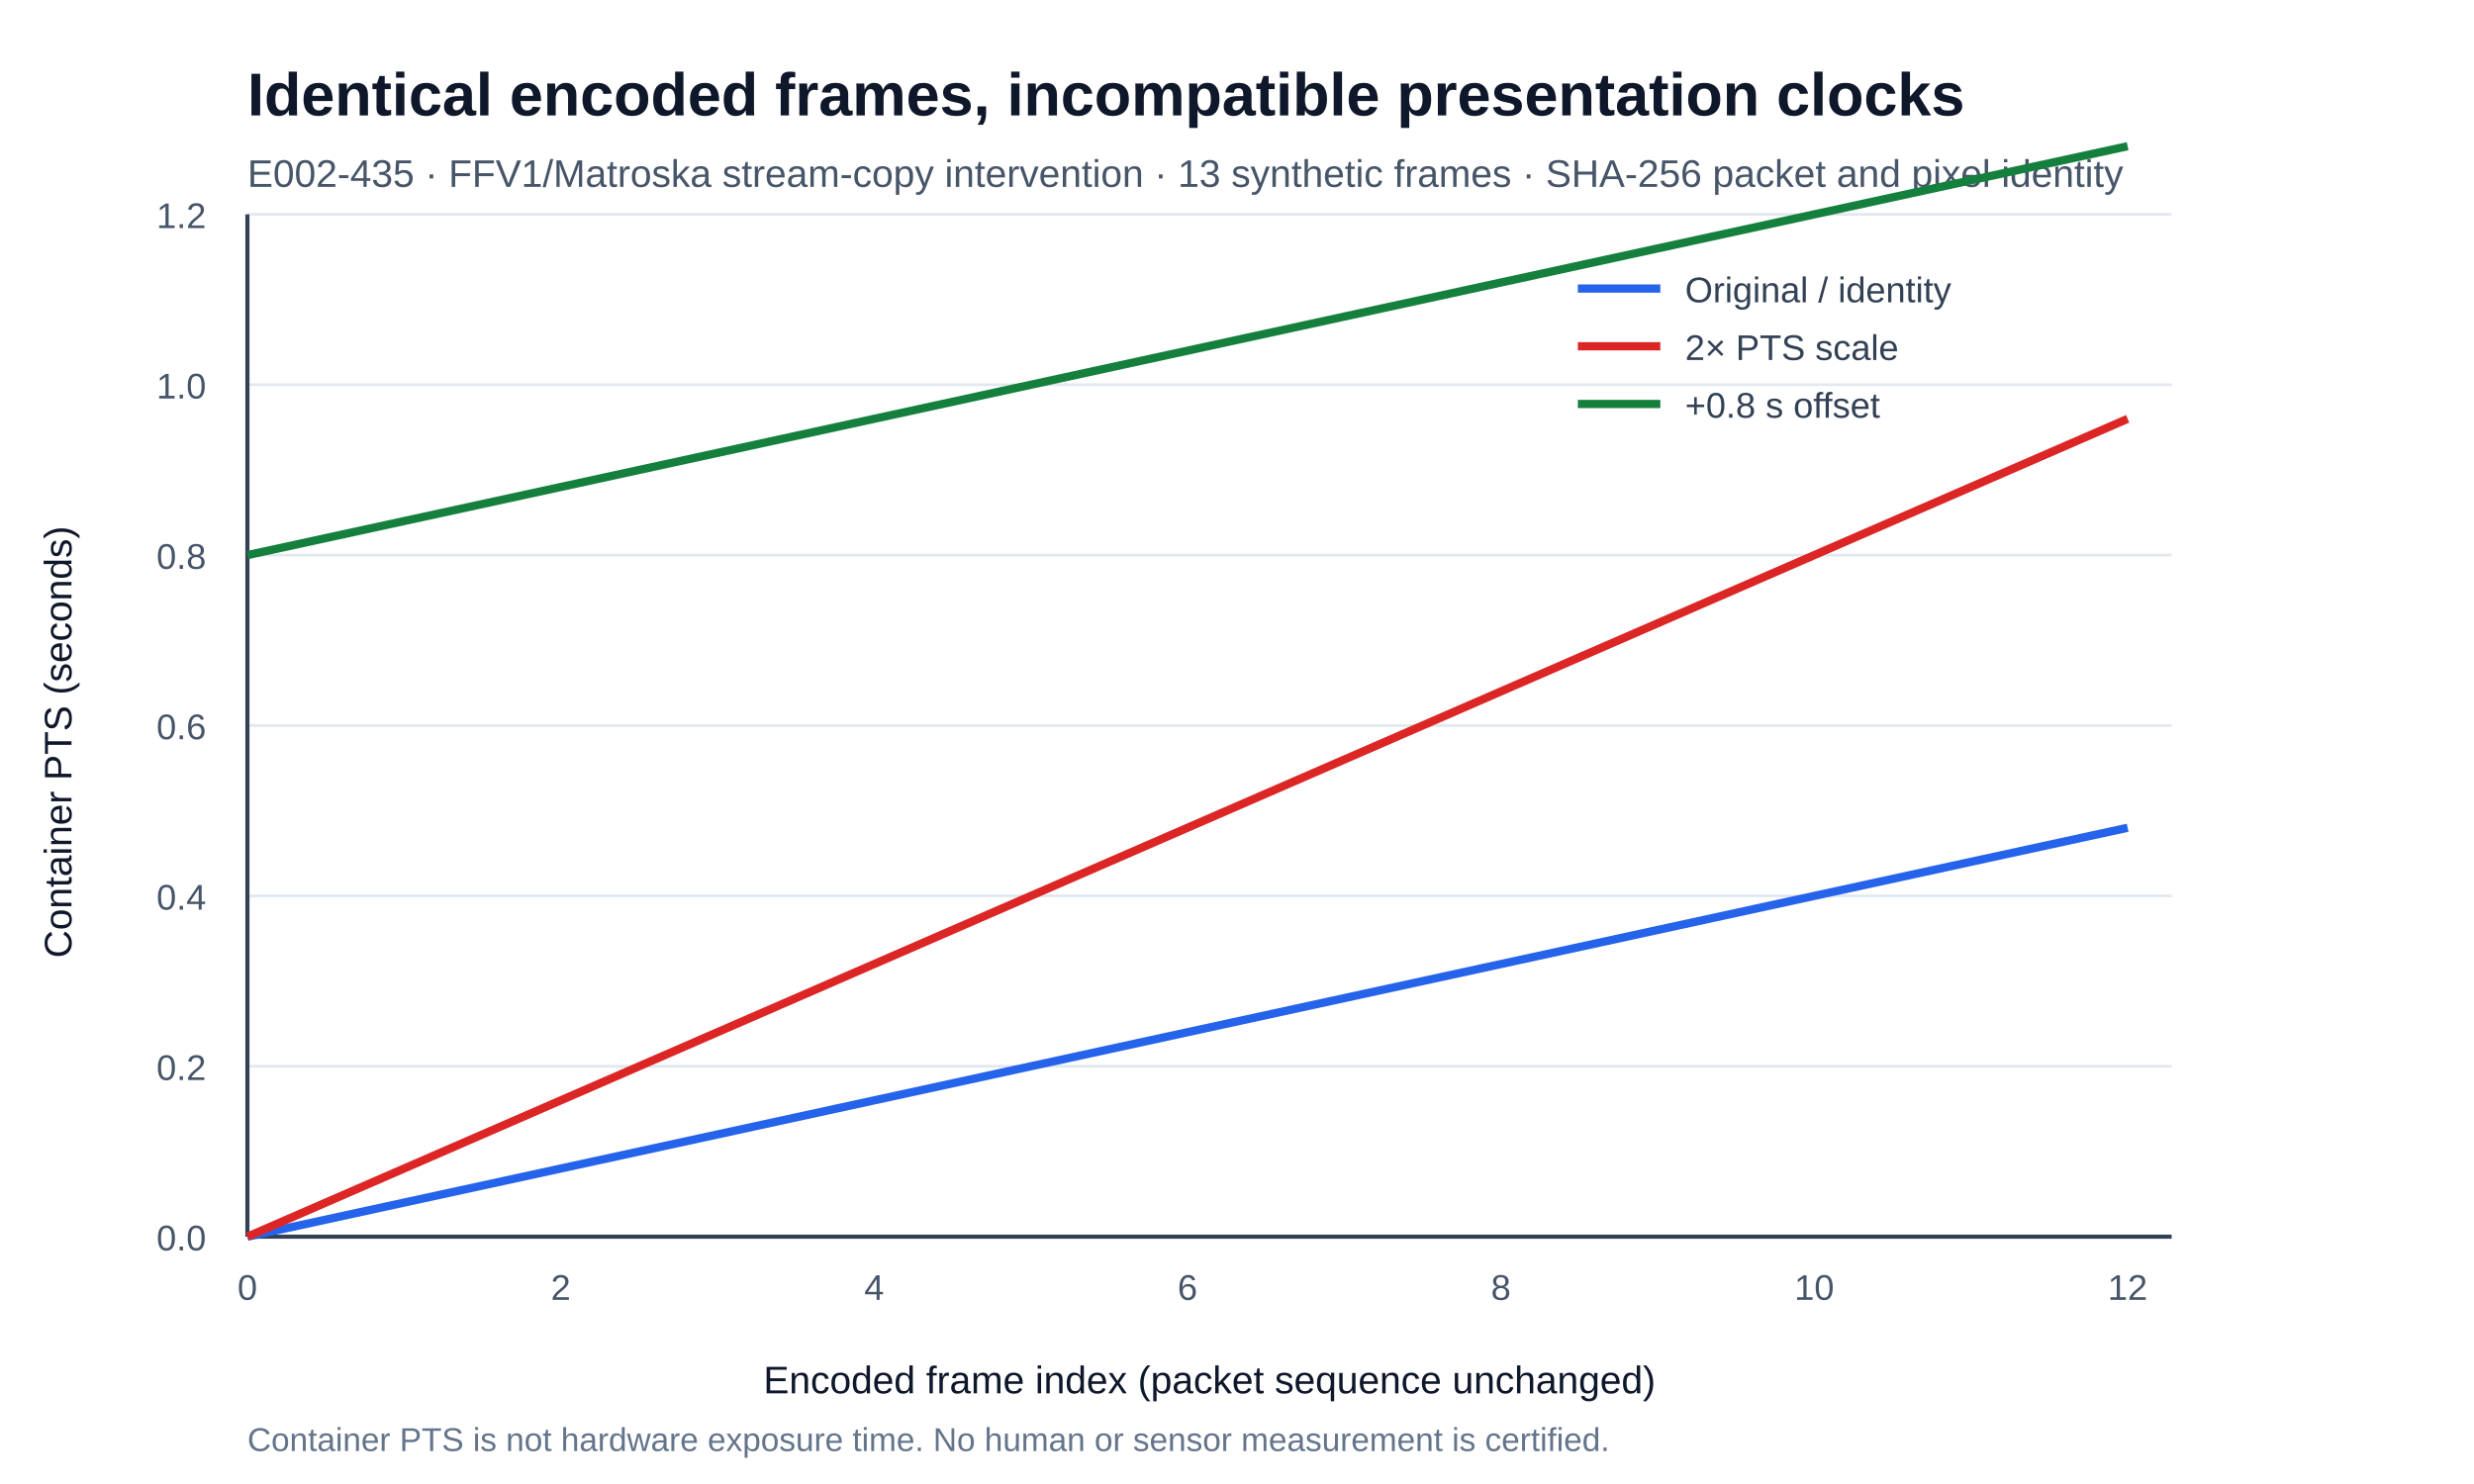
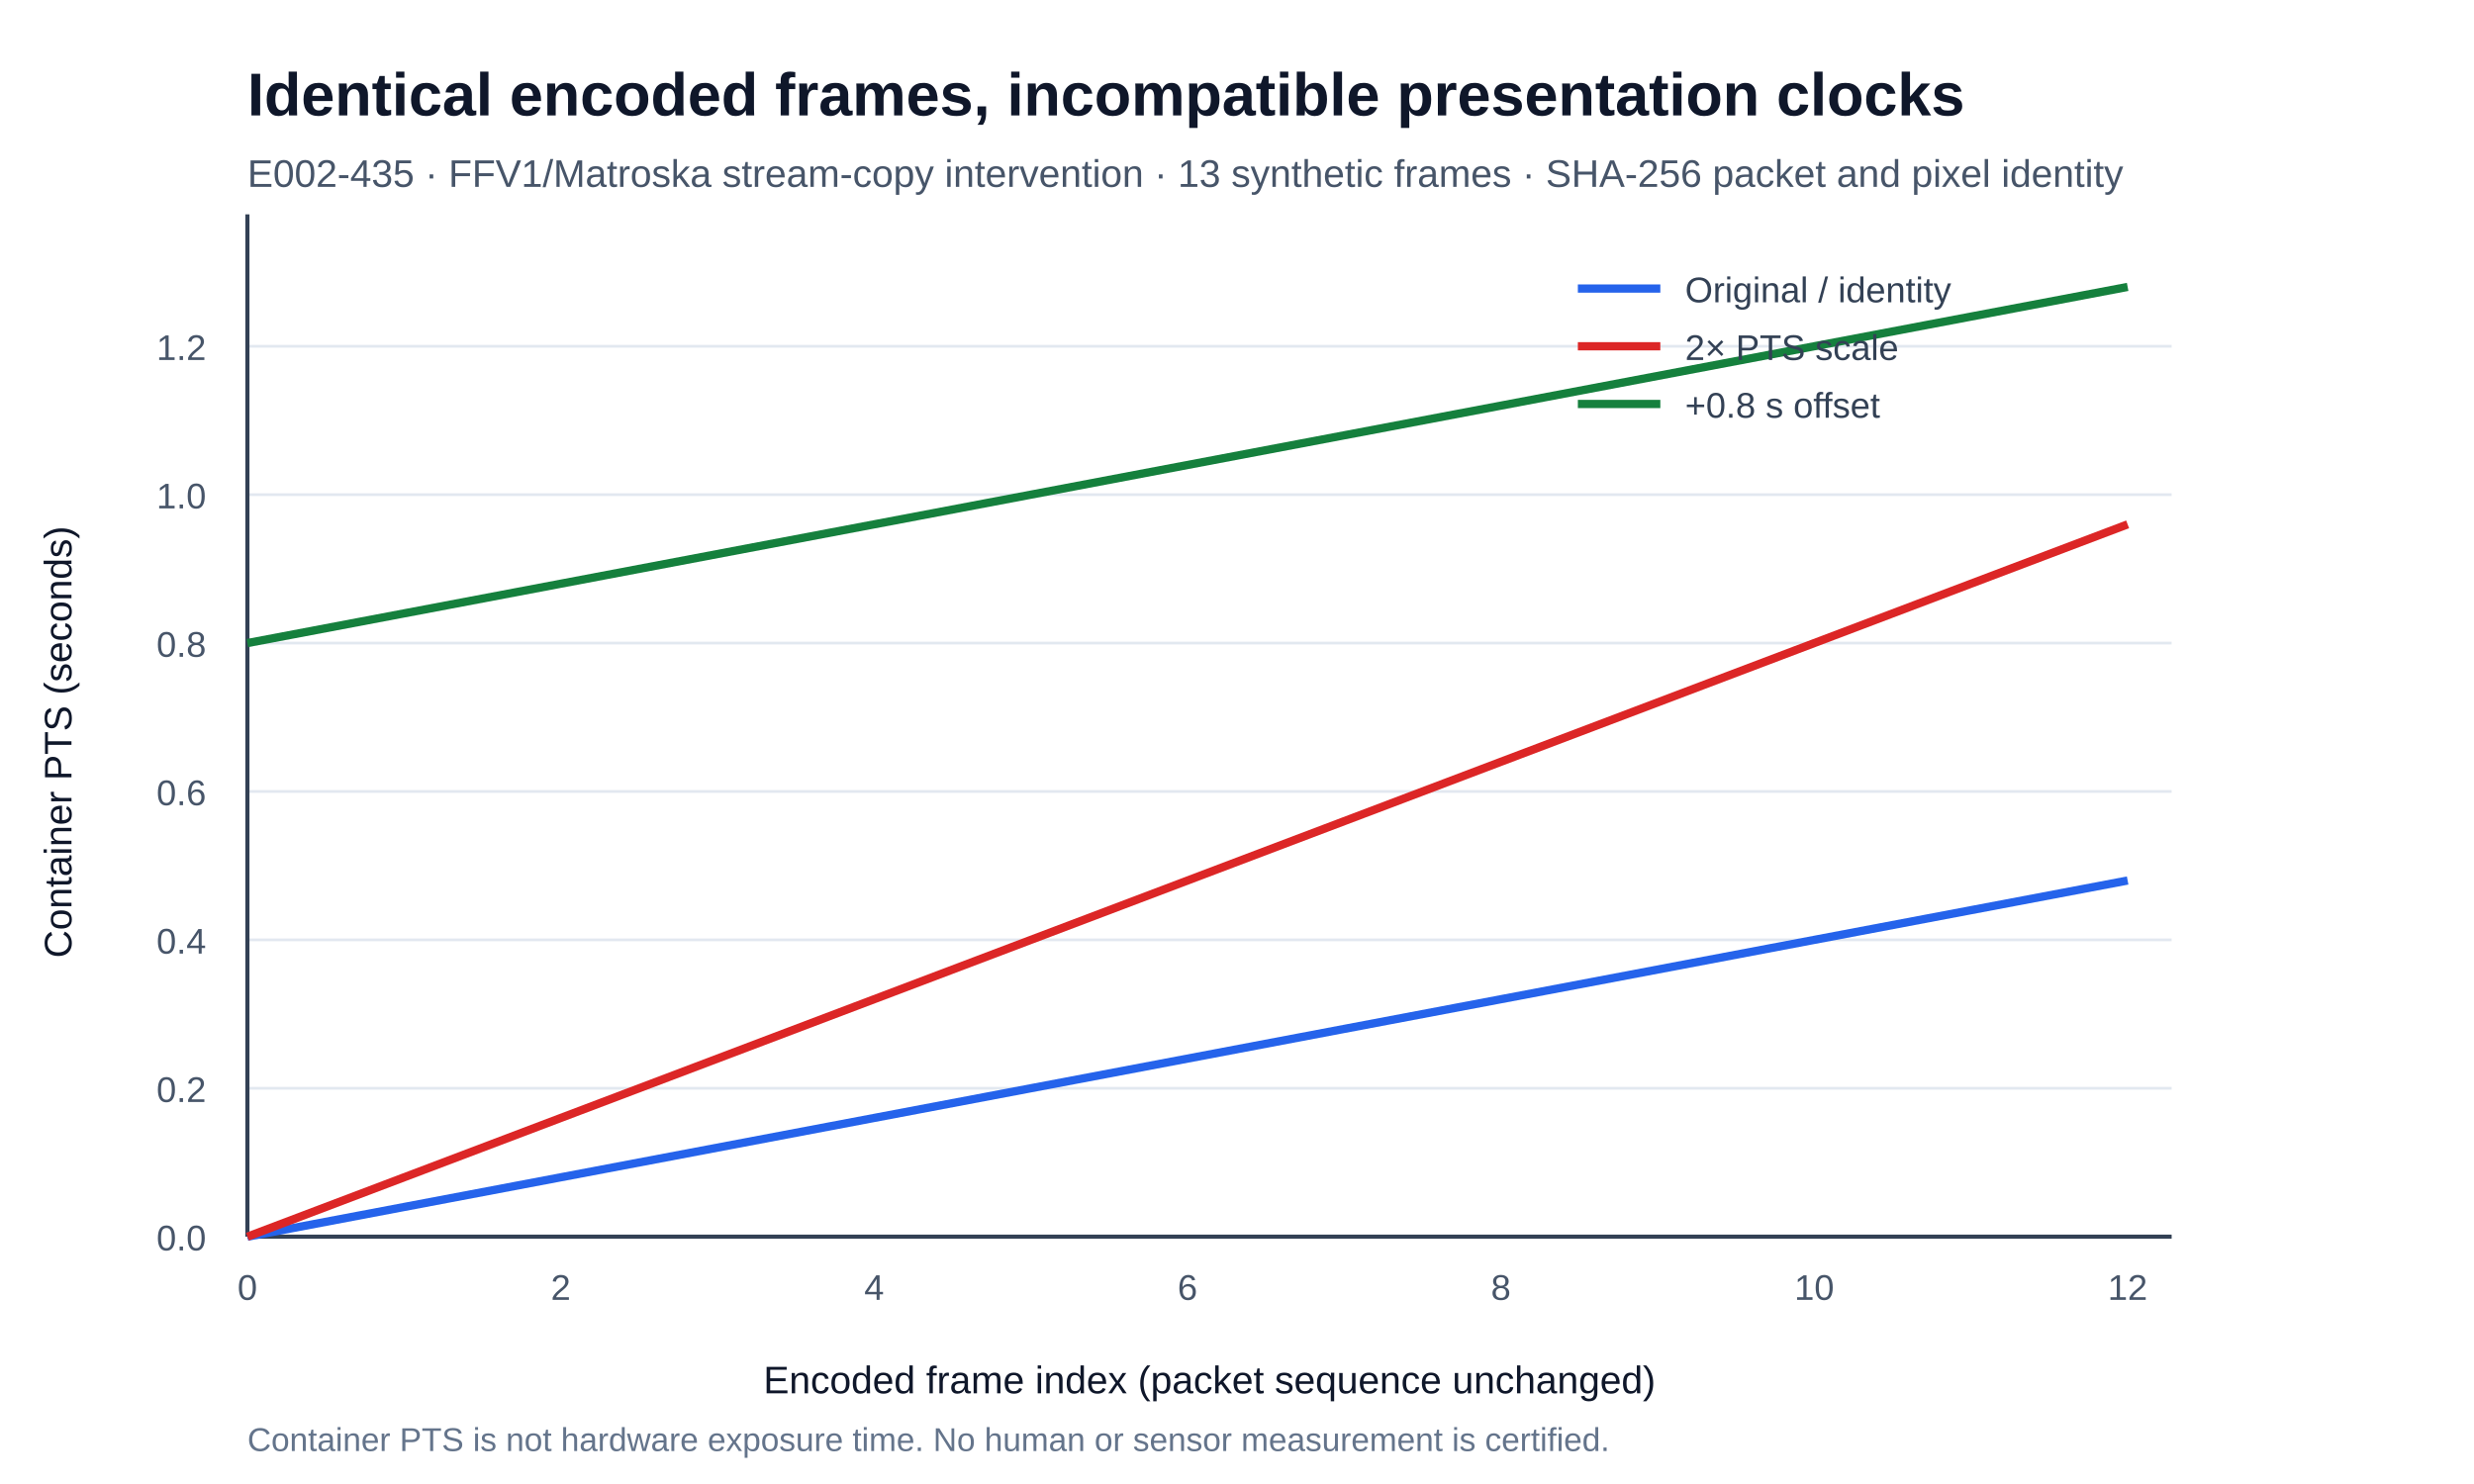
<svg xmlns="http://www.w3.org/2000/svg" width="900" height="540" viewBox="0 0 900 540" role="img" aria-label="E002-435 same thirteen encoded frame payloads with original, doubled, and shifted presentation timestamps">
  <rect width="900" height="540" fill="#ffffff" />
  <text x="90" y="42" font-family="Arial,sans-serif" font-size="22" font-weight="700" fill="#0f172a">Identical encoded frames, incompatible presentation clocks</text>
  <text x="90" y="68" font-family="Arial,sans-serif" font-size="14" fill="#475569">E002-435 · FFV1/Matroska stream-copy intervention · 13 synthetic frames · SHA-256 packet and pixel identity</text>
  <g font-family="Arial,sans-serif">
    <line x1="90" y1="450" x2="790" y2="450" stroke="#e2e8f0" />
    <text x="75" y="455" text-anchor="end" font-size="13" fill="#475569">0.0</text>
-     <line x1="90" y1="388" x2="790" y2="388" stroke="#e2e8f0" />
-     <text x="75" y="393" text-anchor="end" font-size="13" fill="#475569">0.2</text>
-     <line x1="90" y1="326" x2="790" y2="326" stroke="#e2e8f0" />
-     <text x="75" y="331" text-anchor="end" font-size="13" fill="#475569">0.4</text>
-     <line x1="90" y1="264" x2="790" y2="264" stroke="#e2e8f0" />
-     <text x="75" y="269" text-anchor="end" font-size="13" fill="#475569">0.6</text>
-     <line x1="90" y1="202" x2="790" y2="202" stroke="#e2e8f0" />
-     <text x="75" y="207" text-anchor="end" font-size="13" fill="#475569">0.8</text>
-     <line x1="90" y1="140" x2="790" y2="140" stroke="#e2e8f0" />
-     <text x="75" y="145" text-anchor="end" font-size="13" fill="#475569">1.0</text>
-     <line x1="90" y1="78" x2="790" y2="78" stroke="#e2e8f0" />
-     <text x="75" y="83" text-anchor="end" font-size="13" fill="#475569">1.2</text>
+     <line x1="90" y1="396" x2="790" y2="396" stroke="#e2e8f0" />
+     <text x="75" y="401" text-anchor="end" font-size="13" fill="#475569">0.2</text>
+     <line x1="90" y1="342" x2="790" y2="342" stroke="#e2e8f0" />
+     <text x="75" y="347" text-anchor="end" font-size="13" fill="#475569">0.4</text>
+     <line x1="90" y1="288" x2="790" y2="288" stroke="#e2e8f0" />
+     <text x="75" y="293" text-anchor="end" font-size="13" fill="#475569">0.6</text>
+     <line x1="90" y1="234" x2="790" y2="234" stroke="#e2e8f0" />
+     <text x="75" y="239" text-anchor="end" font-size="13" fill="#475569">0.8</text>
+     <line x1="90" y1="180" x2="790" y2="180" stroke="#e2e8f0" />
+     <text x="75" y="185" text-anchor="end" font-size="13" fill="#475569">1.0</text>
+     <line x1="90" y1="126" x2="790" y2="126" stroke="#e2e8f0" />
+     <text x="75" y="131" text-anchor="end" font-size="13" fill="#475569">1.2</text>
    <text x="90" y="473" text-anchor="middle" font-size="13" fill="#475569">0</text>
    <text x="204" y="473" text-anchor="middle" font-size="13" fill="#475569">2</text>
    <text x="318" y="473" text-anchor="middle" font-size="13" fill="#475569">4</text>
    <text x="432" y="473" text-anchor="middle" font-size="13" fill="#475569">6</text>
    <text x="546" y="473" text-anchor="middle" font-size="13" fill="#475569">8</text>
    <text x="660" y="473" text-anchor="middle" font-size="13" fill="#475569">10</text>
    <text x="774" y="473" text-anchor="middle" font-size="13" fill="#475569">12</text>
    <line x1="90" y1="450" x2="790" y2="450" stroke="#334155" stroke-width="1.5" />
    <line x1="90" y1="78" x2="90" y2="450" stroke="#334155" stroke-width="1.5" />
-     <polyline points="90,450.0 147,437.6 204,425.2 261,412.8 318,400.4 375,388.0 432,375.6 489,363.2 546,350.8 603,338.4 660,326.0 717,313.6 774,301.2" fill="none" stroke="#2563eb" stroke-width="3" />
-     <polyline points="90,450.0 147,425.2 204,400.4 261,375.6 318,350.8 375,326.0 432,301.2 489,276.4 546,251.6 603,226.8 660,202.0 717,177.2 774,152.4" fill="none" stroke="#dc2626" stroke-width="3" />
-     <polyline points="90,202.0 147,189.6 204,177.2 261,164.8 318,152.4 375,140.0 432,127.6 489,115.2 546,102.8 603,90.4 660,78.0 717,65.6 774,53.2" fill="none" stroke="#15803d" stroke-width="3" />
+     <polyline points="90,450.0 147,439.2 204,428.4 261,417.6 318,406.8 375,396.0 432,385.2 489,374.4 546,363.6 603,352.8 660,342.0 717,331.2 774,320.4" fill="none" stroke="#2563eb" stroke-width="3" />
+     <polyline points="90,450.0 147,428.4 204,406.8 261,385.2 318,363.6 375,342.0 432,320.4 489,298.8 546,277.2 603,255.6 660,234.0 717,212.4 774,190.8" fill="none" stroke="#dc2626" stroke-width="3" />
+     <polyline points="90,234.0 147,223.2 204,212.4 261,201.6 318,190.8 375,180.0 432,169.2 489,158.4 546,147.6 603,136.8 660,126.0 717,115.2 774,104.4" fill="none" stroke="#15803d" stroke-width="3" />
    <text x="440" y="507" text-anchor="middle" font-size="14" fill="#0f172a">Encoded frame index (packet sequence unchanged)</text>
    <text transform="translate(26 270) rotate(-90)" text-anchor="middle" font-size="14" fill="#0f172a">Container PTS (seconds)</text>
    <line x1="574" y1="105" x2="604" y2="105" stroke="#2563eb" stroke-width="3" />
    <text x="613" y="110" font-size="13" fill="#334155">Original / identity</text>
    <line x1="574" y1="126" x2="604" y2="126" stroke="#dc2626" stroke-width="3" />
    <text x="613" y="131" font-size="13" fill="#334155">2× PTS scale</text>
    <line x1="574" y1="147" x2="604" y2="147" stroke="#15803d" stroke-width="3" />
    <text x="613" y="152" font-size="13" fill="#334155">+0.8 s offset</text>
    <text x="90" y="528" font-size="12" fill="#64748b">Container PTS is not hardware exposure time. No human or sensor measurement is certified.</text>
  </g>
</svg>
